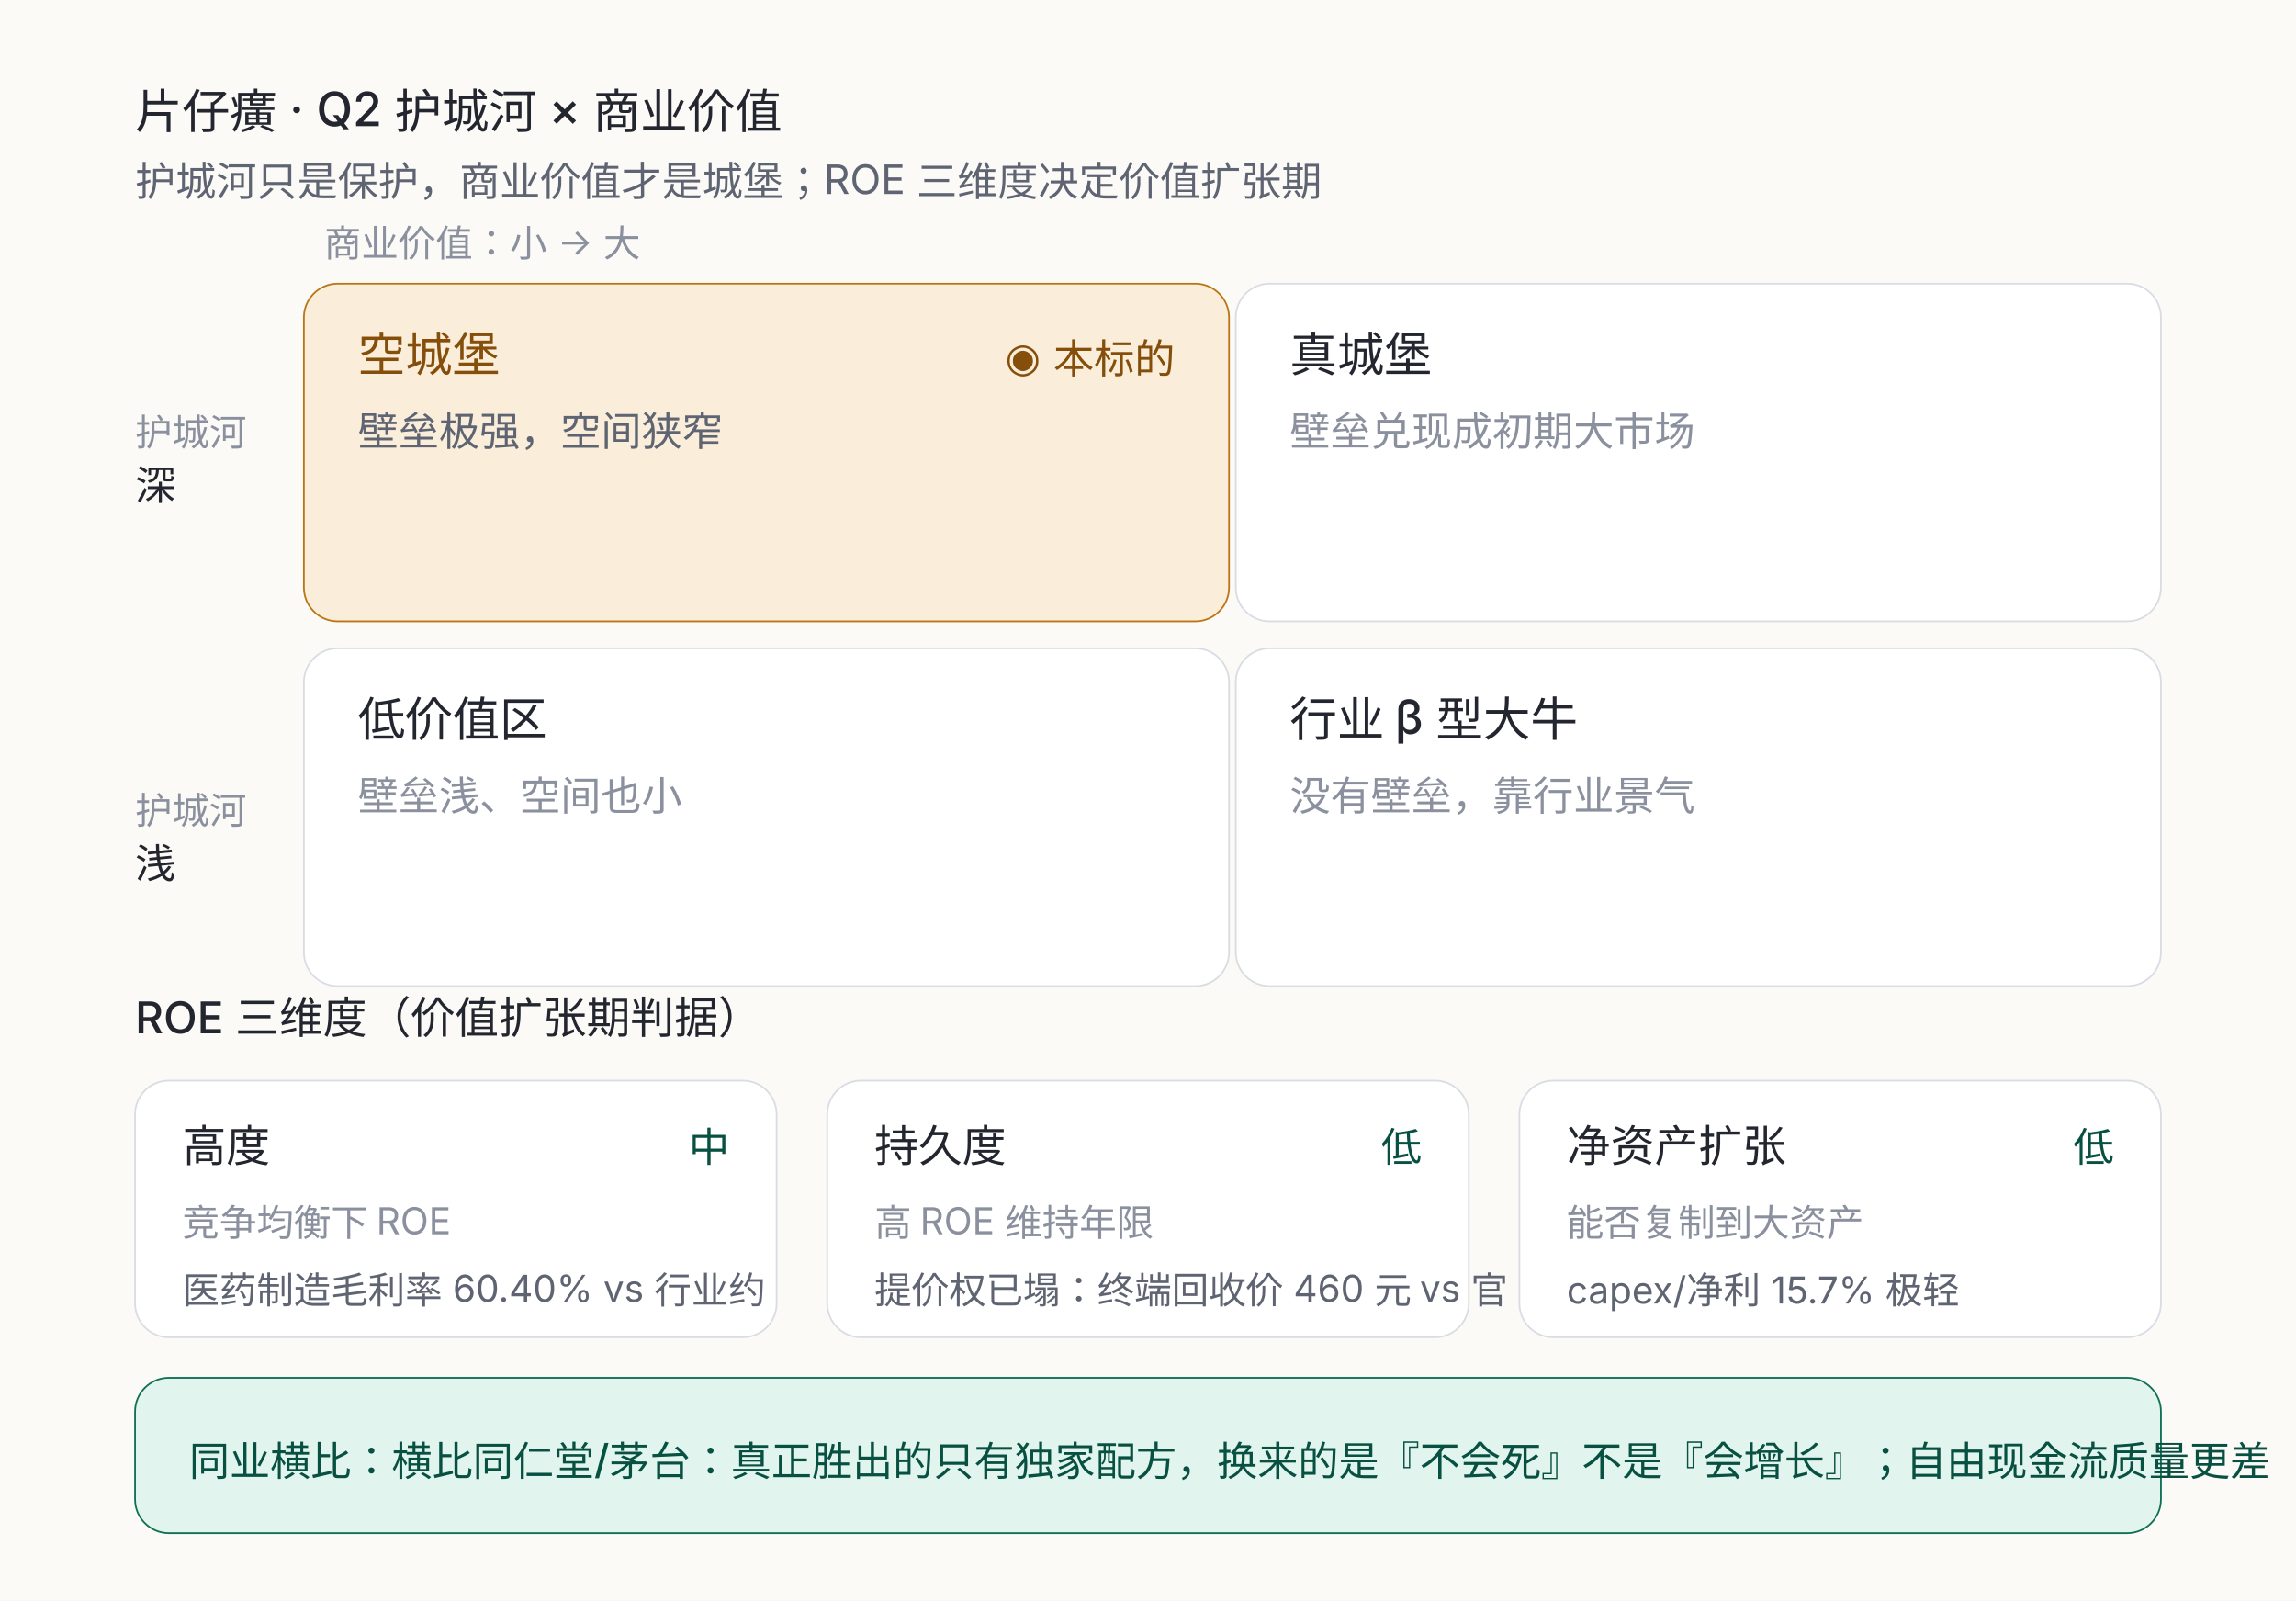
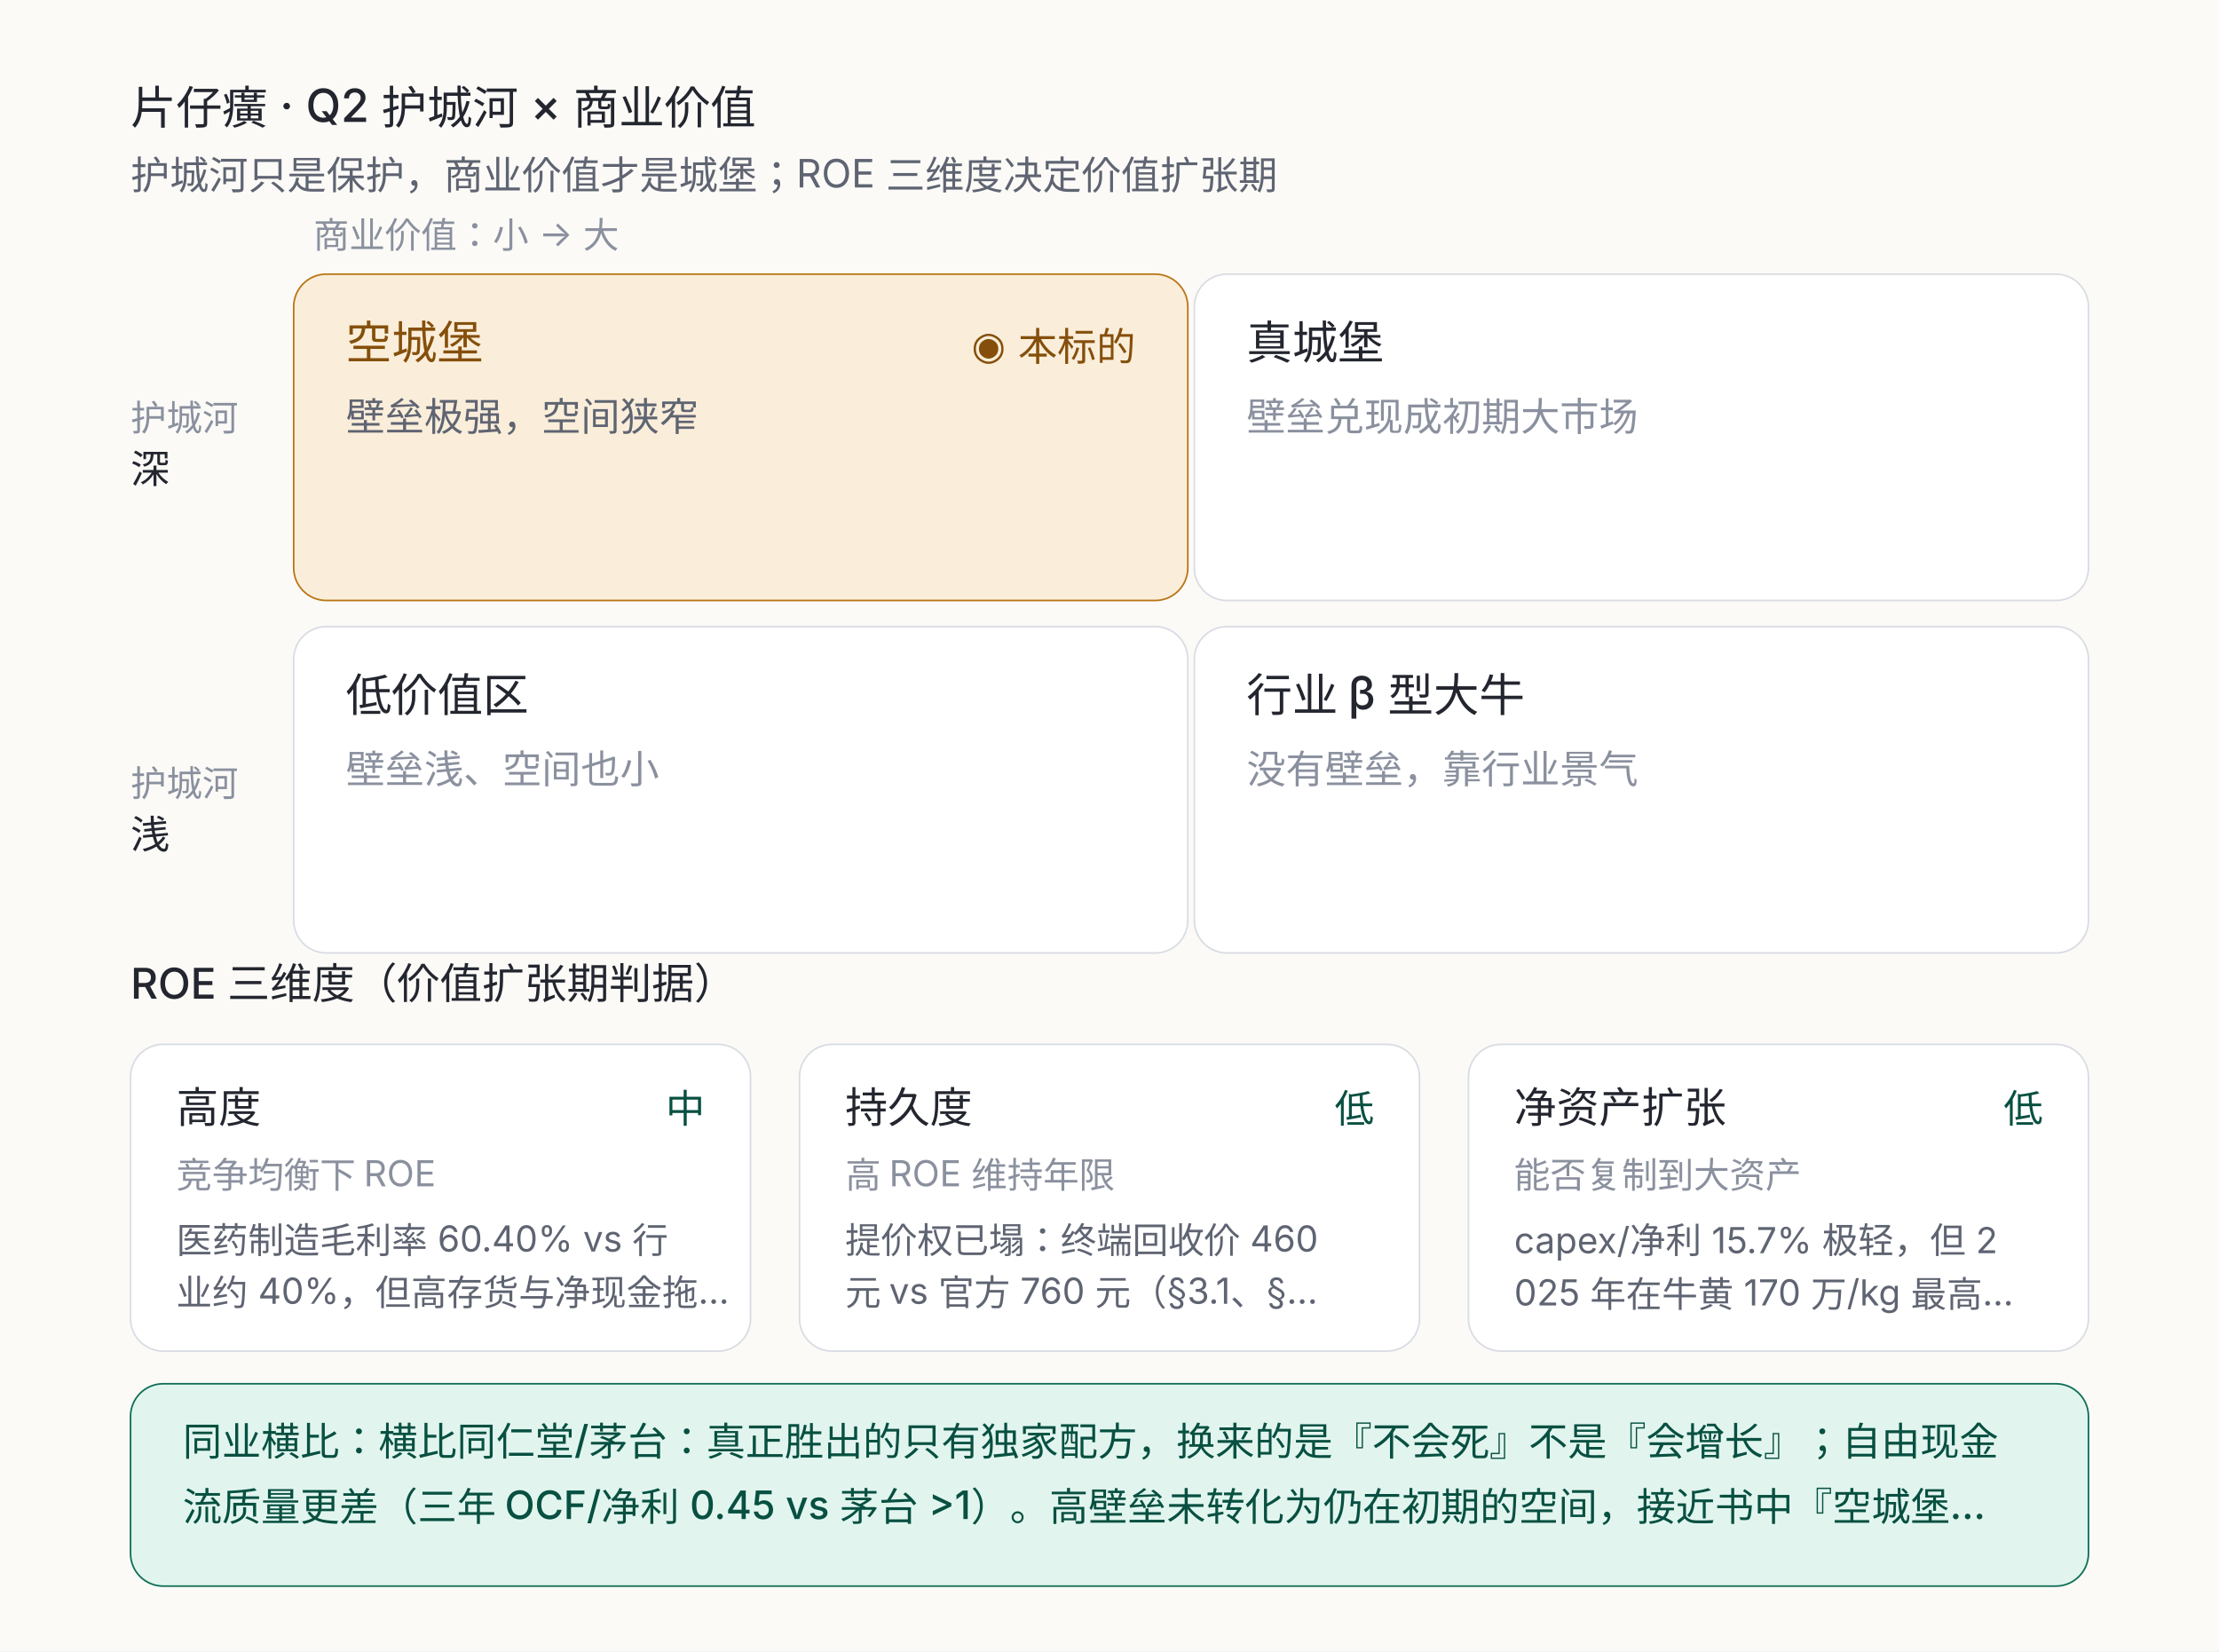
- <svg xmlns="http://www.w3.org/2000/svg" viewBox="0 0 680 474" width="100%" role="img" style="font-family:-apple-system,BlinkMacSystemFont,'PingFang SC','Microsoft YaHei',sans-serif;">
-   <rect x="0" y="0" width="680" height="474" rx="0" fill="#FBFAF7" stroke="#FBFAF7" stroke-width="0" />
+ <svg xmlns="http://www.w3.org/2000/svg" viewBox="0 0 680 506" width="100%" role="img" style="font-family:-apple-system,BlinkMacSystemFont,'PingFang SC','Microsoft YaHei',sans-serif;">
+   <rect x="0" y="0" width="680" height="506" rx="0" fill="#FBFAF7" stroke="#FBFAF7" stroke-width="0" />
  <text x="40" y="38" font-size="14" font-weight="500" fill="#23262F">片仔癀 · Q2 护城河 × 商业价值</text>
  <text x="40" y="58" font-size="12" font-weight="400" fill="#5F6472">护城河只是保护，商业价值才是城堡；ROE 三维度决定价值扩张期</text>
  <text x="96" y="76" font-size="11" font-weight="400" fill="#8A909E">商业价值：小 → 大</text>
  <text x="40" y="132" font-size="11" font-weight="400" fill="#8A909E">护城河</text>
  <text x="40" y="148" font-size="12" font-weight="500" fill="#23262F">深</text>
  <text x="40" y="244" font-size="11" font-weight="400" fill="#8A909E">护城河</text>
  <text x="40" y="260" font-size="12" font-weight="500" fill="#23262F">浅</text>
  <rect x="90" y="84" width="274" height="100" rx="10" fill="#FAEEDA" stroke="#BA7517" stroke-width="0.5" />
  <text x="106" y="110" font-size="14" font-weight="500" fill="#854F0B">空城堡</text>
  <text x="106" y="132" font-size="12" font-weight="400" fill="#5F6472">壁垒极强，空间狭窄</text>
  <text x="348" y="110" font-size="12" font-weight="500" fill="#854F0B" text-anchor="end">◉ 本标的</text>
  <rect x="366" y="84" width="274" height="100" rx="10" fill="#FFFFFF" stroke="#D9DCE3" stroke-width="0.5" />
  <text x="382" y="110" font-size="14" font-weight="500" fill="#23262F">真城堡</text>
  <text x="382" y="132" font-size="12" font-weight="400" fill="#8A909E">壁垒兑现成初期大市场</text>
  <rect x="90" y="192" width="274" height="100" rx="10" fill="#FFFFFF" stroke="#D9DCE3" stroke-width="0.5" />
  <text x="106" y="218" font-size="14" font-weight="500" fill="#23262F">低价值区</text>
  <text x="106" y="240" font-size="12" font-weight="400" fill="#8A909E">壁垒浅、空间也小</text>
  <rect x="366" y="192" width="274" height="100" rx="10" fill="#FFFFFF" stroke="#D9DCE3" stroke-width="0.5" />
  <text x="382" y="218" font-size="14" font-weight="500" fill="#23262F">行业 β 型大牛</text>
  <text x="382" y="240" font-size="12" font-weight="400" fill="#8A909E">没有壁垒，靠行业景气</text>
  <text x="40" y="306" font-size="13" font-weight="500" fill="#23262F">ROE 三维度（价值扩张期判据）</text>
-   <rect x="40" y="320" width="190" height="76" rx="10" fill="#FFFFFF" stroke="#D9DCE3" stroke-width="0.5" />
+   <rect x="40" y="320" width="190" height="94" rx="10" fill="#FFFFFF" stroke="#D9DCE3" stroke-width="0.5" />
  <text x="54" y="344" font-size="13" font-weight="500" fill="#23262F">高度</text>
  <text x="216" y="344" font-size="12" font-weight="500" fill="#085041" text-anchor="end">中</text>
-   <text x="54" y="366" font-size="11" font-weight="400" fill="#8A909E">竞争均衡下 ROE</text>
-   <text x="54" y="386" font-size="11" font-weight="400" fill="#5F6472">医药制造毛利率 60.40% vs 行业约 </text>
-   <rect x="245" y="320" width="190" height="76" rx="10" fill="#FFFFFF" stroke="#D9DCE3" stroke-width="0.5" />
+   <text x="54" y="364" font-size="11" font-weight="400" fill="#8A909E">竞争均衡下 ROE</text>
+   <text x="54" y="384" font-size="11" font-weight="400" fill="#5F6472">医药制造毛利率 60.40% vs 行</text>
+   <text x="54" y="400" font-size="11" font-weight="400" fill="#5F6472">业约 40%，但高存货与净现金拖…</text>
+   <rect x="245" y="320" width="190" height="94" rx="10" fill="#FFFFFF" stroke="#D9DCE3" stroke-width="0.5" />
  <text x="259" y="344" font-size="13" font-weight="500" fill="#23262F">持久度</text>
  <text x="421" y="344" font-size="12" font-weight="500" fill="#085041" text-anchor="end">低</text>
-   <text x="259" y="366" font-size="11" font-weight="400" fill="#8A909E">高 ROE 维持年限</text>
-   <text x="259" y="386" font-size="11" font-weight="400" fill="#5F6472">提价权已塌：终端回收价 460 元 vs 官</text>
-   <rect x="450" y="320" width="190" height="76" rx="10" fill="#FFFFFF" stroke="#D9DCE3" stroke-width="0.5" />
+   <text x="259" y="364" font-size="11" font-weight="400" fill="#8A909E">高 ROE 维持年限</text>
+   <text x="259" y="384" font-size="11" font-weight="400" fill="#5F6472">提价权已塌：终端回收价 460 </text>
+   <text x="259" y="400" font-size="11" font-weight="400" fill="#5F6472">元 vs 官方 760 元（§3.1、§…</text>
+   <rect x="450" y="320" width="190" height="94" rx="10" fill="#FFFFFF" stroke="#D9DCE3" stroke-width="0.5" />
  <text x="464" y="344" font-size="13" font-weight="500" fill="#23262F">净资产扩张</text>
  <text x="626" y="344" font-size="12" font-weight="500" fill="#085041" text-anchor="end">低</text>
-   <text x="464" y="366" font-size="11" font-weight="400" fill="#8A909E">能否复制到大资产</text>
-   <text x="464" y="386" font-size="11" font-weight="400" fill="#5F6472">capex/净利 15.7% 极轻</text>
-   <rect x="40" y="408" width="600" height="46" rx="10" fill="#E1F5EE" stroke="#0F6E56" stroke-width="0.5" />
-   <text x="56" y="437" font-size="12" font-weight="500" fill="#085041">同业横比：横比同仁堂/茅台：真正胜出的只有独家配方，换来的是『不会死』不是『会增长』；自由现金流质量更差（三年 O</text>
+   <text x="464" y="364" font-size="11" font-weight="400" fill="#8A909E">能否复制到大资产</text>
+   <text x="464" y="384" font-size="11" font-weight="400" fill="#5F6472">capex/净利 15.7% 极轻，但 2</text>
+   <text x="464" y="400" font-size="11" font-weight="400" fill="#5F6472">025 年在牛黄 170 万/kg 最高…</text>
+   <rect x="40" y="424" width="600" height="62" rx="10" fill="#E1F5EE" stroke="#0F6E56" stroke-width="0.5" />
+   <text x="56" y="446" font-size="12" font-weight="500" fill="#085041">同业横比：横比同仁堂/茅台：真正胜出的只有独家配方，换来的是『不会死』不是『会增长』；自由现金</text>
+   <text x="56" y="466" font-size="12" font-weight="500" fill="#085041">流质量更差（三年 OCF/净利 0.45 vs 茅台 &gt;1）。高壁垒未转化为仍在初期的空间，接近书中『空城堡…</text>
</svg>
